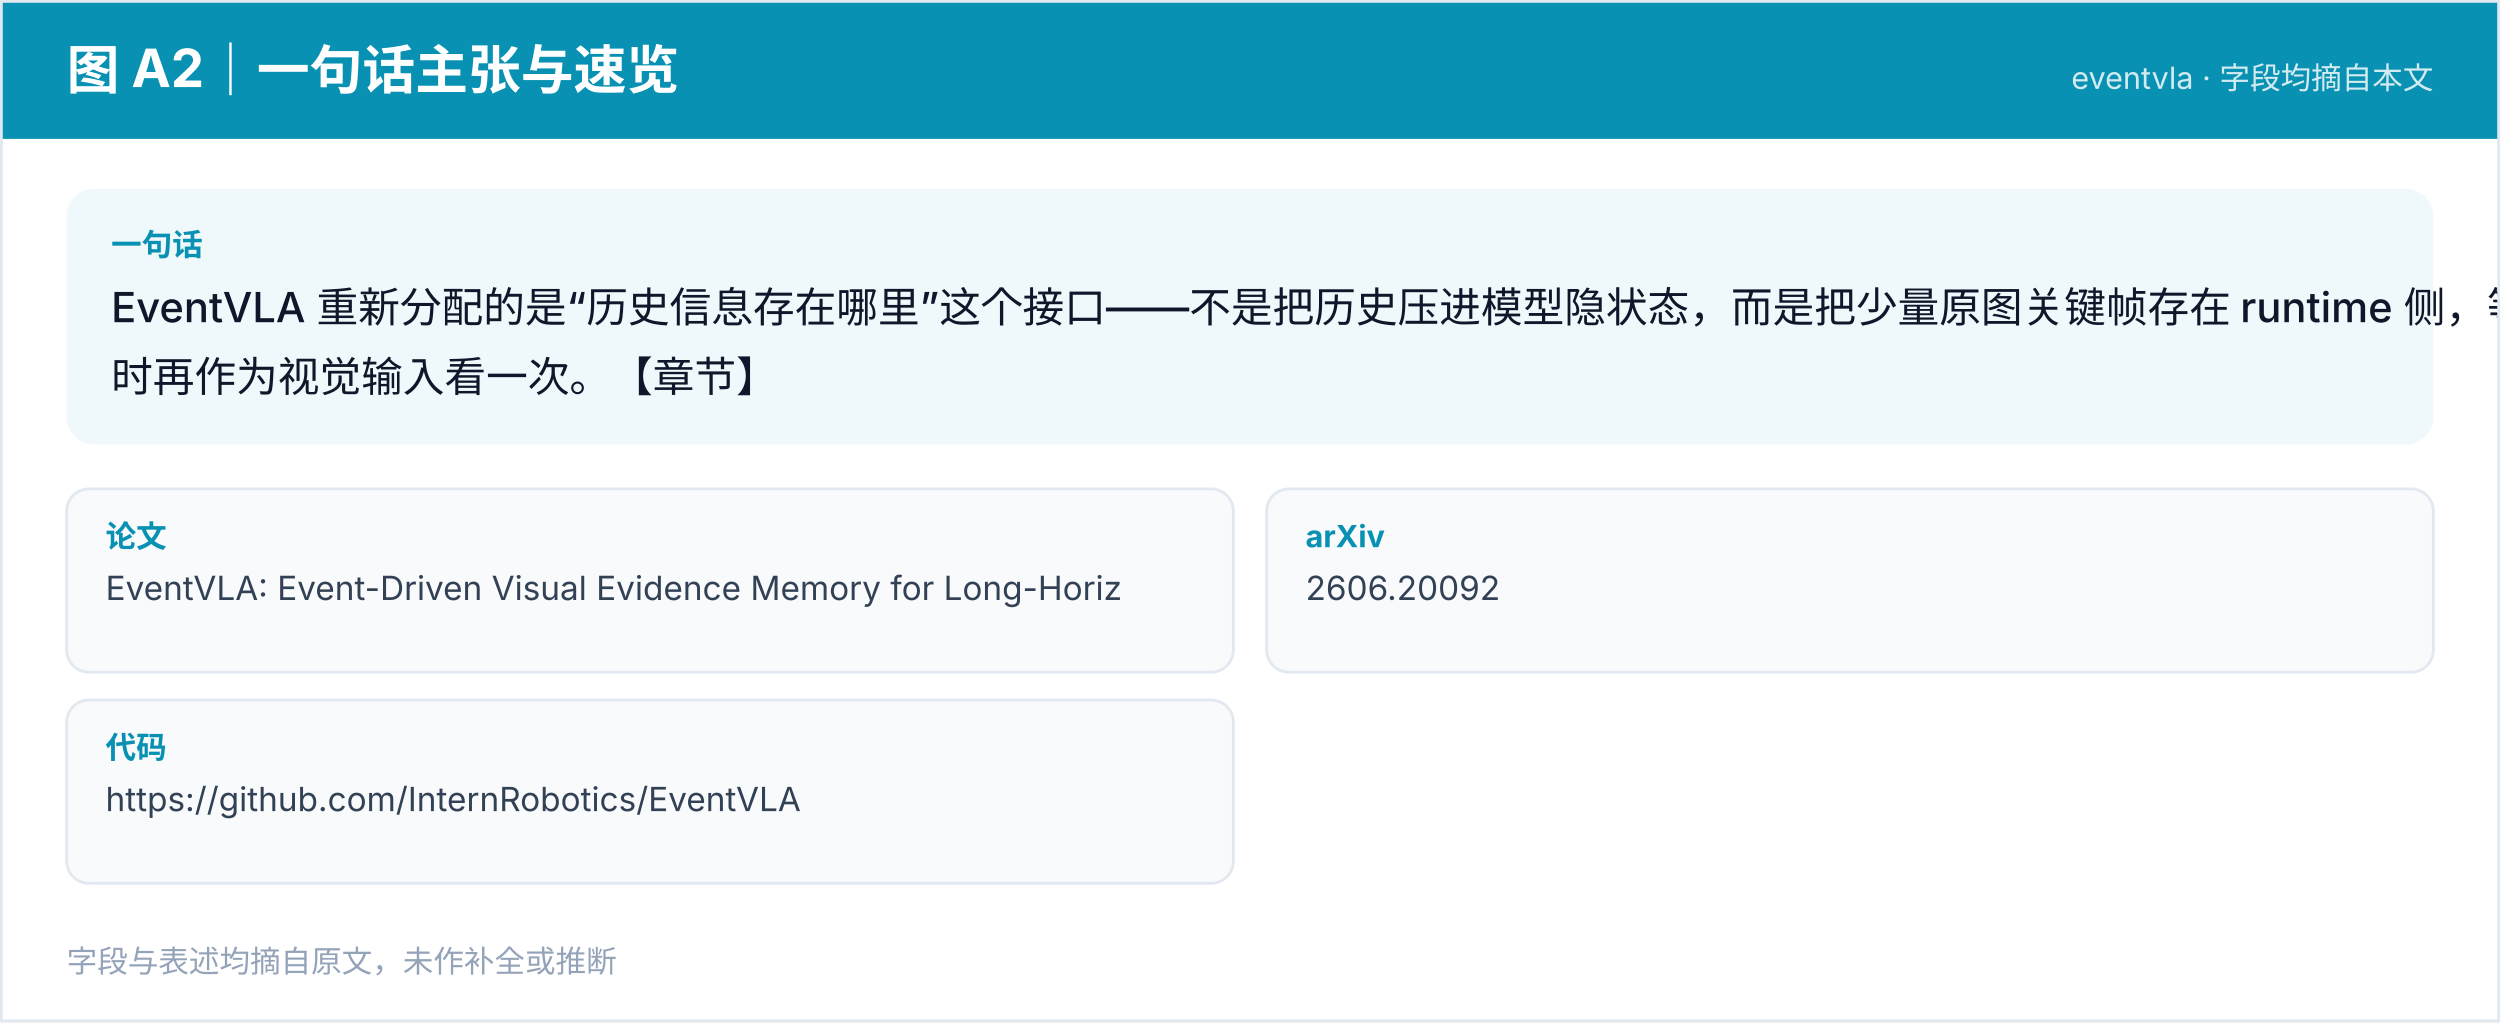
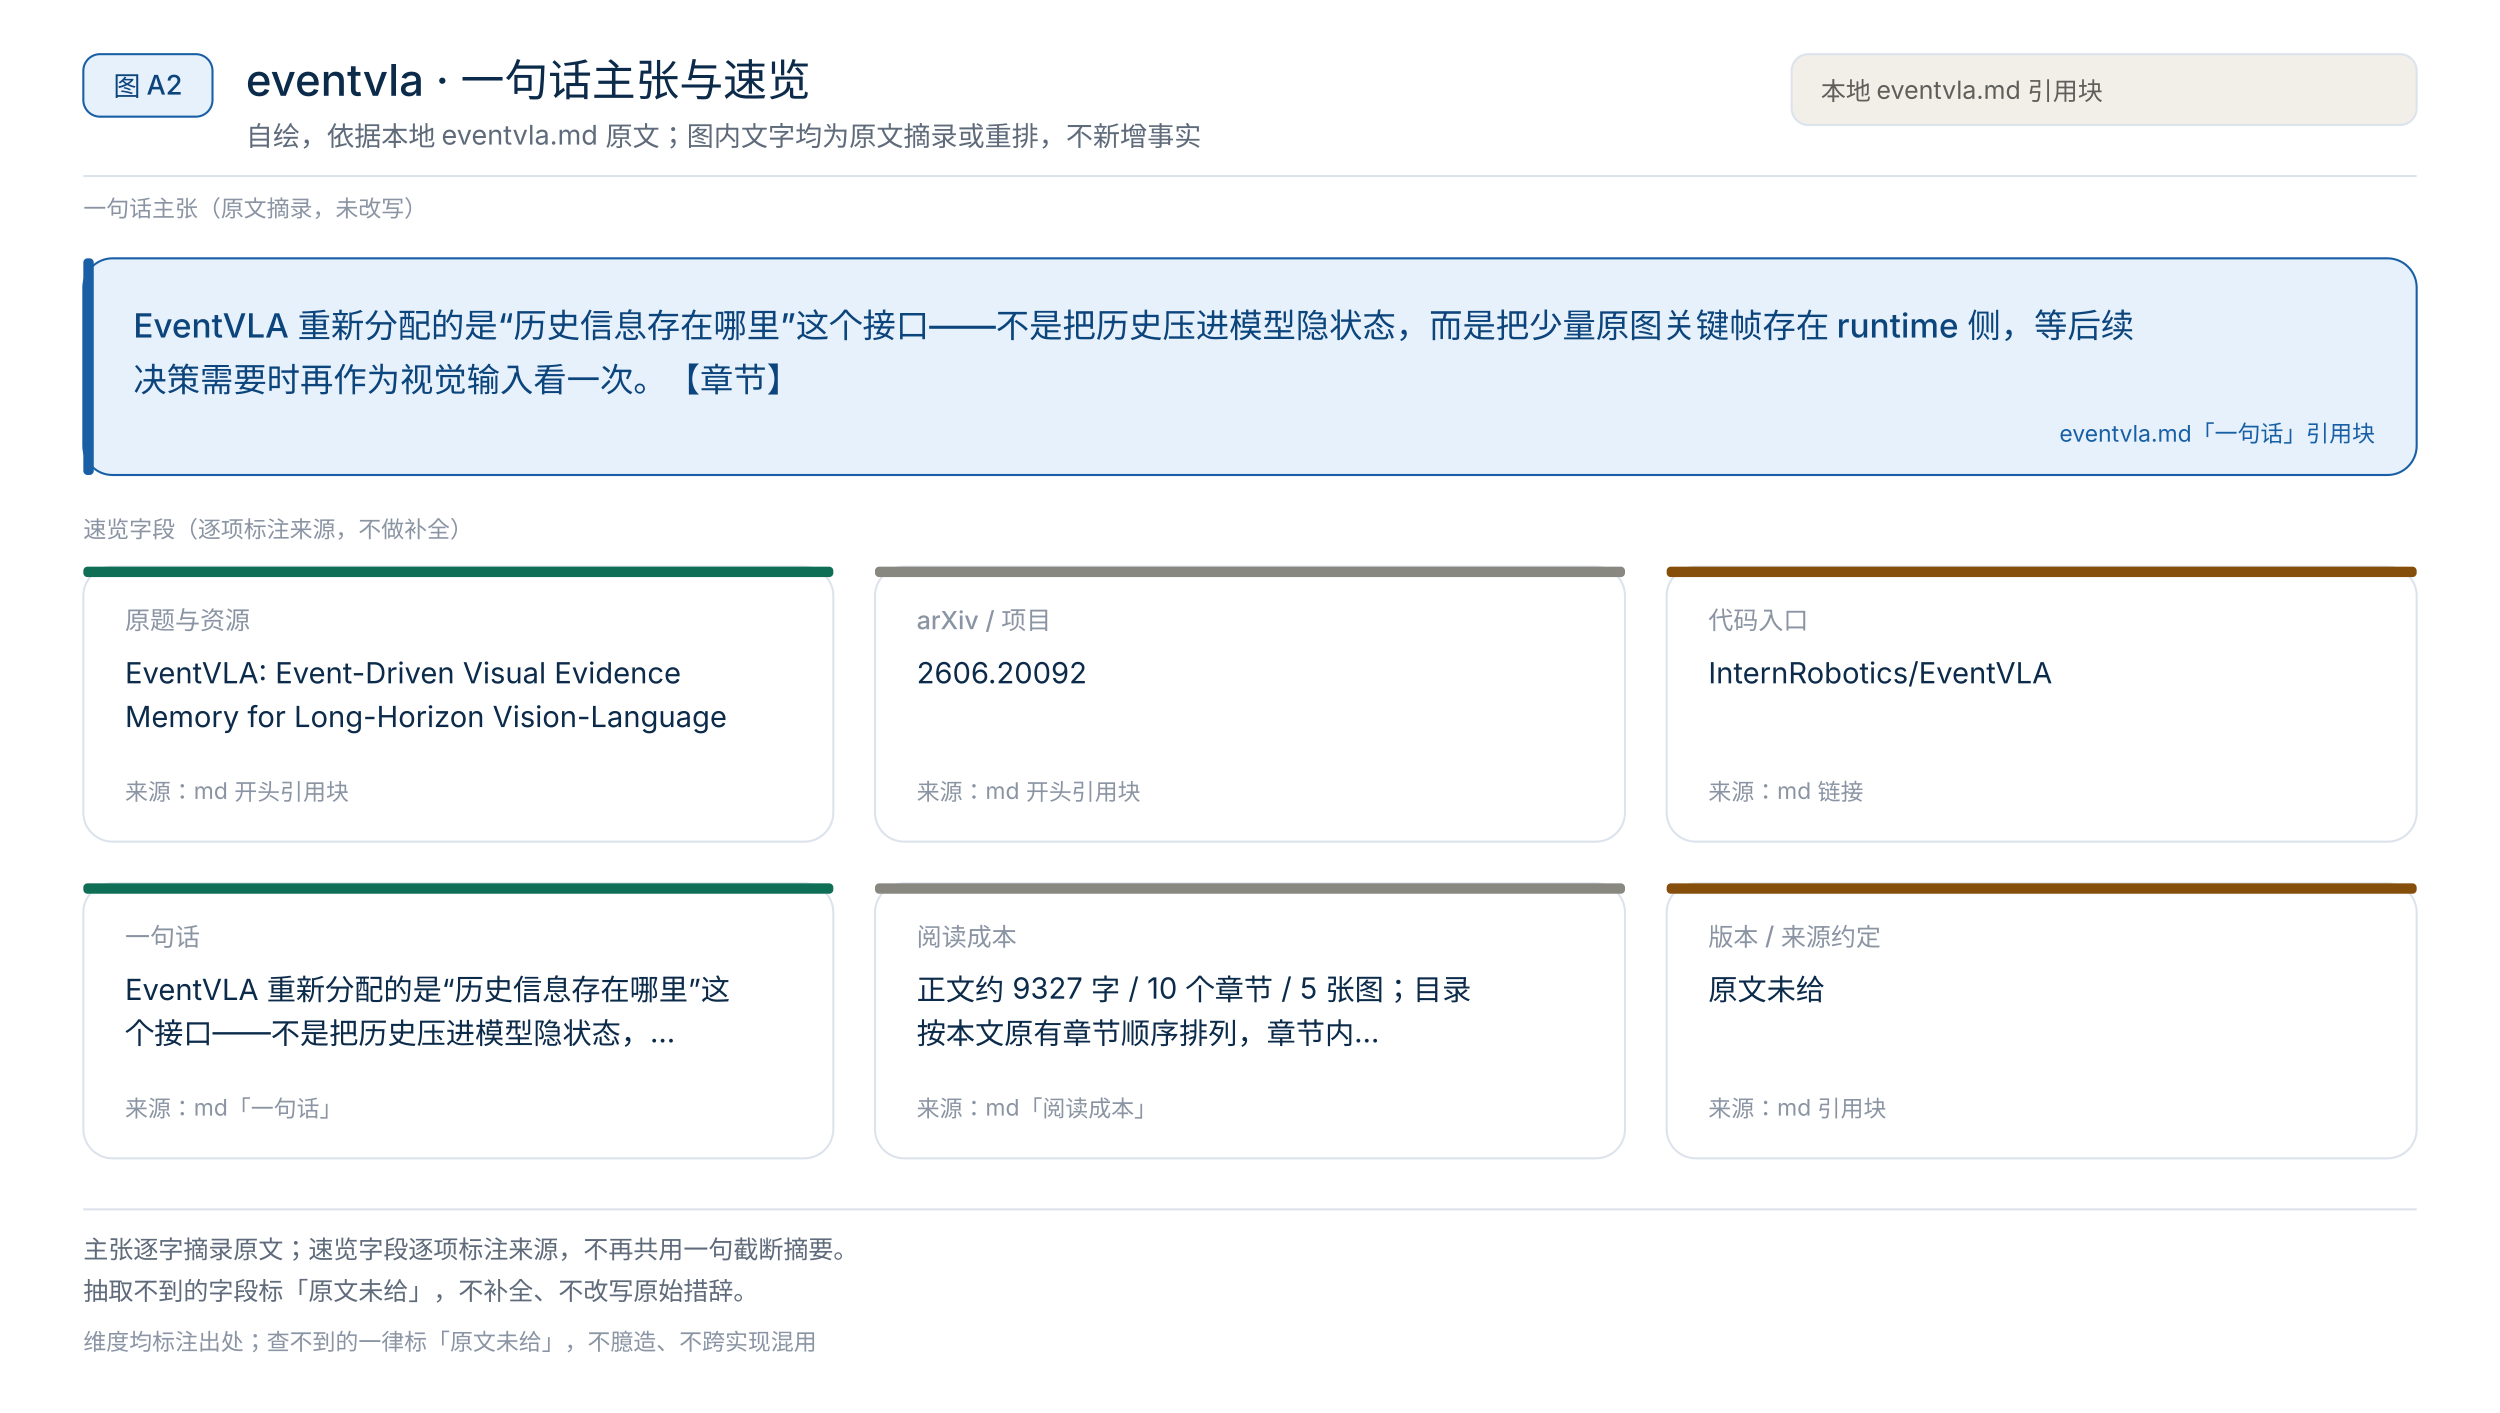
- <svg xmlns="http://www.w3.org/2000/svg" viewBox="0 0 900 368" width="900" height="368" font-family="PingFang SC, -apple-system, BlinkMacSystemFont, Microsoft YaHei, sans-serif">
-   <rect width="900" height="368" fill="#ffffff" />
-   <rect x="0" y="0" width="900" height="50" fill="#0891b2" />
-   <text x="24" y="32" font-size="19" fill="#ffffff" font-weight="700" text-anchor="start">图 A2｜一句话主张与速览</text>
-   <text x="876" y="32" font-size="11" fill="#ffffff" font-weight="400" text-anchor="end" opacity="0.82">eventvla · 字段均摘自本文</text>
-   <rect x="24" y="68" width="852" height="92" rx="10" fill="#0891b2" opacity="0.07" />
-   <text x="40" y="92" font-size="11" fill="#0891b2" font-weight="700" text-anchor="start">一句话</text>
-   <text x="40" y="116" font-size="15" fill="#0f172a" font-weight="500" text-anchor="start">EventVLA 重新分配的是“历史信息存在哪里”这个接口——不是把历史压进模型隐状态，而是把少量原图关键帧存在 runtime 侧，等后续决策需要</text>
-   <text x="40" y="141" font-size="15" fill="#0f172a" font-weight="500" text-anchor="start">时再作为视觉输入看一次。【章节】</text>
-   <rect x="24" y="176" width="420" height="66" rx="8" fill="#f8fafc" stroke="#e2e8f0" />
-   <text x="38" y="197" font-size="11" fill="#0891b2" font-weight="700" text-anchor="start">论文</text>
-   <text x="38" y="216" font-size="12" fill="#334155" font-weight="400" text-anchor="start">EventVLA: Event-Driven Visual Evidence Memory for Long-Horiz</text>
-   <rect x="456" y="176" width="420" height="66" rx="8" fill="#f8fafc" stroke="#e2e8f0" />
-   <text x="470" y="197" font-size="11" fill="#0891b2" font-weight="700" text-anchor="start">arXiv</text>
-   <text x="470" y="216" font-size="12" fill="#334155" font-weight="400" text-anchor="start">2606.20092</text>
-   <rect x="24" y="252" width="420" height="66" rx="8" fill="#f8fafc" stroke="#e2e8f0" />
-   <text x="38" y="273" font-size="11" fill="#0891b2" font-weight="700" text-anchor="start">代码</text>
-   <text x="38" y="292" font-size="12" fill="#334155" font-weight="400" text-anchor="start">https://github.com/InternRobotics/EventVLA</text>
-   <text x="24" y="350" font-size="11" fill="#94a3b8" font-weight="400" text-anchor="start">字段与表述均摘自原文，未作补全或推断</text>
-   <rect x="0.5" y="0.5" width="899" height="367" fill="none" stroke="#e2e8f0" />
+ <svg xmlns="http://www.w3.org/2000/svg" width="1200" height="678" viewBox="0 0 1200 678" role="img">
+   <defs>
+     <marker id="arrow" viewBox="0 0 10 10" refX="8" refY="5" markerWidth="6" markerHeight="6" orient="auto-start-reverse">
+       <path d="M2 1L8 5L2 9" fill="none" stroke="#185FA5" stroke-width="1.6" stroke-linecap="round" stroke-linejoin="round" />
+     </marker>
+   </defs>
+   <rect x="0" y="0" width="1200" height="678" rx="0" fill="#FFFFFF" stroke="#FFFFFF" stroke-width="1" />
+   <text x="118" y="46" font-family="-apple-system,BlinkMacSystemFont,'PingFang SC','Microsoft YaHei',sans-serif" font-size="21" font-weight="500" fill="#0C2B4A" text-anchor="start">eventvla · 一句话主张与速览</text>
+   <text x="118" y="70" font-family="-apple-system,BlinkMacSystemFont,'PingFang SC','Microsoft YaHei',sans-serif" font-size="13" font-weight="400" fill="#5F6B7A" text-anchor="start">自绘，依据本地 eventvla.md 原文；图内文字均为原文摘录或重排，不新增事实</text>
+   <rect x="40" y="84" width="1120" height="1" rx="0" fill="#DDE3EC" stroke="#DDE3EC" stroke-width="0" />
+   <rect x="860" y="26" width="300" height="34" rx="8" fill="#F1EFE8" stroke="#DDE3EC" stroke-width="1" />
+   <text x="874" y="48" font-family="-apple-system,BlinkMacSystemFont,'PingFang SC','Microsoft YaHei',sans-serif" font-size="12" font-weight="400" fill="#5F5E5A" text-anchor="start">本地 eventvla.md 引用块</text>
+   <rect x="40" y="26" width="62" height="30" rx="8" fill="#E6F1FB" stroke="#185FA5" stroke-width="1" />
+   <text x="71" y="46" font-family="-apple-system,BlinkMacSystemFont,'PingFang SC','Microsoft YaHei',sans-serif" font-size="13" font-weight="500" fill="#0C447C" text-anchor="middle">图 A2</text>
+   <text x="40" y="104" font-family="-apple-system,BlinkMacSystemFont,'PingFang SC','Microsoft YaHei',sans-serif" font-size="11" font-weight="400" fill="#8A94A3" text-anchor="start">一句话主张（原文摘录，未改写）</text>
+   <rect x="40" y="124" width="1120" height="104" rx="14" fill="#E6F1FB" stroke="#185FA5" stroke-width="1" />
+   <rect x="40" y="124" width="5" height="104" rx="2" fill="#185FA5" stroke="#185FA5" stroke-width="0" />
+   <text x="64" y="162" font-family="-apple-system,BlinkMacSystemFont,'PingFang SC','Microsoft YaHei',sans-serif" font-size="16" font-weight="500" fill="#0C447C" text-anchor="start">EventVLA 重新分配的是“历史信息存在哪里”这个接口——不是把历史压进模型隐状态，而是把少量原图关键帧存在 runtime 侧，等后续</text>
+   <text x="64" y="188" font-family="-apple-system,BlinkMacSystemFont,'PingFang SC','Microsoft YaHei',sans-serif" font-size="16" font-weight="500" fill="#0C447C" text-anchor="start">决策需要时再作为视觉输入看一次。【章节】</text>
+   <text x="1140" y="212" font-family="-apple-system,BlinkMacSystemFont,'PingFang SC','Microsoft YaHei',sans-serif" font-size="11" font-weight="400" fill="#185FA5" text-anchor="end">eventvla.md「一句话」引用块</text>
+   <text x="40" y="258" font-family="-apple-system,BlinkMacSystemFont,'PingFang SC','Microsoft YaHei',sans-serif" font-size="11" font-weight="400" fill="#8A94A3" text-anchor="start">速览字段（逐项标注来源，不做补全）</text>
+   <rect x="40" y="272" width="360" height="132" rx="14" fill="#FFFFFF" stroke="#DDE3EC" stroke-width="1" />
+   <rect x="40" y="272" width="360" height="5" rx="2" fill="#0F6E56" stroke="#0F6E56" stroke-width="0" />
+   <text x="60" y="302" font-family="-apple-system,BlinkMacSystemFont,'PingFang SC','Microsoft YaHei',sans-serif" font-size="12" font-weight="500" fill="#8A94A3" text-anchor="start">原题与资源</text>
+   <text x="60" y="328" font-family="-apple-system,BlinkMacSystemFont,'PingFang SC','Microsoft YaHei',sans-serif" font-size="14" font-weight="400" fill="#0C2B4A" text-anchor="start">EventVLA: Event-Driven Visual Evidence </text>
+   <text x="60" y="349" font-family="-apple-system,BlinkMacSystemFont,'PingFang SC','Microsoft YaHei',sans-serif" font-size="14" font-weight="400" fill="#0C2B4A" text-anchor="start">Memory for Long-Horizon Vision-Language</text>
+   <text x="60" y="384" font-family="-apple-system,BlinkMacSystemFont,'PingFang SC','Microsoft YaHei',sans-serif" font-size="11" font-weight="400" fill="#8A94A3" text-anchor="start">来源：md 开头引用块</text>
+   <rect x="420" y="272" width="360" height="132" rx="14" fill="#FFFFFF" stroke="#DDE3EC" stroke-width="1" />
+   <rect x="420" y="272" width="360" height="5" rx="2" fill="#888780" stroke="#888780" stroke-width="0" />
+   <text x="440" y="302" font-family="-apple-system,BlinkMacSystemFont,'PingFang SC','Microsoft YaHei',sans-serif" font-size="12" font-weight="500" fill="#8A94A3" text-anchor="start">arXiv / 项目</text>
+   <text x="440" y="328" font-family="-apple-system,BlinkMacSystemFont,'PingFang SC','Microsoft YaHei',sans-serif" font-size="14" font-weight="400" fill="#0C2B4A" text-anchor="start">2606.20092</text>
+   <text x="440" y="384" font-family="-apple-system,BlinkMacSystemFont,'PingFang SC','Microsoft YaHei',sans-serif" font-size="11" font-weight="400" fill="#8A94A3" text-anchor="start">来源：md 开头引用块</text>
+   <rect x="800" y="272" width="360" height="132" rx="14" fill="#FFFFFF" stroke="#DDE3EC" stroke-width="1" />
+   <rect x="800" y="272" width="360" height="5" rx="2" fill="#854F0B" stroke="#854F0B" stroke-width="0" />
+   <text x="820" y="302" font-family="-apple-system,BlinkMacSystemFont,'PingFang SC','Microsoft YaHei',sans-serif" font-size="12" font-weight="500" fill="#8A94A3" text-anchor="start">代码入口</text>
+   <text x="820" y="328" font-family="-apple-system,BlinkMacSystemFont,'PingFang SC','Microsoft YaHei',sans-serif" font-size="14" font-weight="400" fill="#0C2B4A" text-anchor="start">InternRobotics/EventVLA</text>
+   <text x="820" y="384" font-family="-apple-system,BlinkMacSystemFont,'PingFang SC','Microsoft YaHei',sans-serif" font-size="11" font-weight="400" fill="#8A94A3" text-anchor="start">来源：md 链接</text>
+   <rect x="40" y="424" width="360" height="132" rx="14" fill="#FFFFFF" stroke="#DDE3EC" stroke-width="1" />
+   <rect x="40" y="424" width="360" height="5" rx="2" fill="#0F6E56" stroke="#0F6E56" stroke-width="0" />
+   <text x="60" y="454" font-family="-apple-system,BlinkMacSystemFont,'PingFang SC','Microsoft YaHei',sans-serif" font-size="12" font-weight="500" fill="#8A94A3" text-anchor="start">一句话</text>
+   <text x="60" y="480" font-family="-apple-system,BlinkMacSystemFont,'PingFang SC','Microsoft YaHei',sans-serif" font-size="14" font-weight="400" fill="#0C2B4A" text-anchor="start">EventVLA 重新分配的是“历史信息存在哪里”这</text>
+   <text x="60" y="501" font-family="-apple-system,BlinkMacSystemFont,'PingFang SC','Microsoft YaHei',sans-serif" font-size="14" font-weight="400" fill="#0C2B4A" text-anchor="start">个接口——不是把历史压进模型隐状态，…</text>
+   <text x="60" y="536" font-family="-apple-system,BlinkMacSystemFont,'PingFang SC','Microsoft YaHei',sans-serif" font-size="11" font-weight="400" fill="#8A94A3" text-anchor="start">来源：md「一句话」</text>
+   <rect x="420" y="424" width="360" height="132" rx="14" fill="#FFFFFF" stroke="#DDE3EC" stroke-width="1" />
+   <rect x="420" y="424" width="360" height="5" rx="2" fill="#888780" stroke="#888780" stroke-width="0" />
+   <text x="440" y="454" font-family="-apple-system,BlinkMacSystemFont,'PingFang SC','Microsoft YaHei',sans-serif" font-size="12" font-weight="500" fill="#8A94A3" text-anchor="start">阅读成本</text>
+   <text x="440" y="480" font-family="-apple-system,BlinkMacSystemFont,'PingFang SC','Microsoft YaHei',sans-serif" font-size="14" font-weight="400" fill="#0C2B4A" text-anchor="start">正文约 9327 字 / 10 个章节 / 5 张图；目录</text>
+   <text x="440" y="501" font-family="-apple-system,BlinkMacSystemFont,'PingFang SC','Microsoft YaHei',sans-serif" font-size="14" font-weight="400" fill="#0C2B4A" text-anchor="start">按本文原有章节顺序排列，章节内…</text>
+   <text x="440" y="536" font-family="-apple-system,BlinkMacSystemFont,'PingFang SC','Microsoft YaHei',sans-serif" font-size="11" font-weight="400" fill="#8A94A3" text-anchor="start">来源：md「阅读成本」</text>
+   <rect x="800" y="424" width="360" height="132" rx="14" fill="#FFFFFF" stroke="#DDE3EC" stroke-width="1" />
+   <rect x="800" y="424" width="360" height="5" rx="2" fill="#854F0B" stroke="#854F0B" stroke-width="0" />
+   <text x="820" y="454" font-family="-apple-system,BlinkMacSystemFont,'PingFang SC','Microsoft YaHei',sans-serif" font-size="12" font-weight="500" fill="#8A94A3" text-anchor="start">版本 / 来源约定</text>
+   <text x="820" y="480" font-family="-apple-system,BlinkMacSystemFont,'PingFang SC','Microsoft YaHei',sans-serif" font-size="14" font-weight="400" fill="#0C2B4A" text-anchor="start">原文未给</text>
+   <text x="820" y="536" font-family="-apple-system,BlinkMacSystemFont,'PingFang SC','Microsoft YaHei',sans-serif" font-size="11" font-weight="400" fill="#8A94A3" text-anchor="start">来源：md 引用块</text>
+   <rect x="40" y="580" width="1120" height="1" rx="0" fill="#DDE3EC" stroke="#DDE3EC" stroke-width="0" />
+   <text x="40" y="604" font-family="-apple-system,BlinkMacSystemFont,'PingFang SC','Microsoft YaHei',sans-serif" font-size="12" font-weight="400" fill="#5F6B7A" text-anchor="start">主张逐字摘录原文；速览字段逐项标注来源，不再共用一句截断摘要。</text>
+   <text x="40" y="624" font-family="-apple-system,BlinkMacSystemFont,'PingFang SC','Microsoft YaHei',sans-serif" font-size="12" font-weight="400" fill="#5F6B7A" text-anchor="start">抽取不到的字段标「原文未给」，不补全、不改写原始措辞。</text>
+   <text x="40" y="648" font-family="-apple-system,BlinkMacSystemFont,'PingFang SC','Microsoft YaHei',sans-serif" font-size="11" font-weight="400" fill="#8A94A3" text-anchor="start">维度均标注出处；查不到的一律标「原文未给」，不臆造、不跨实现混用</text>
</svg>
